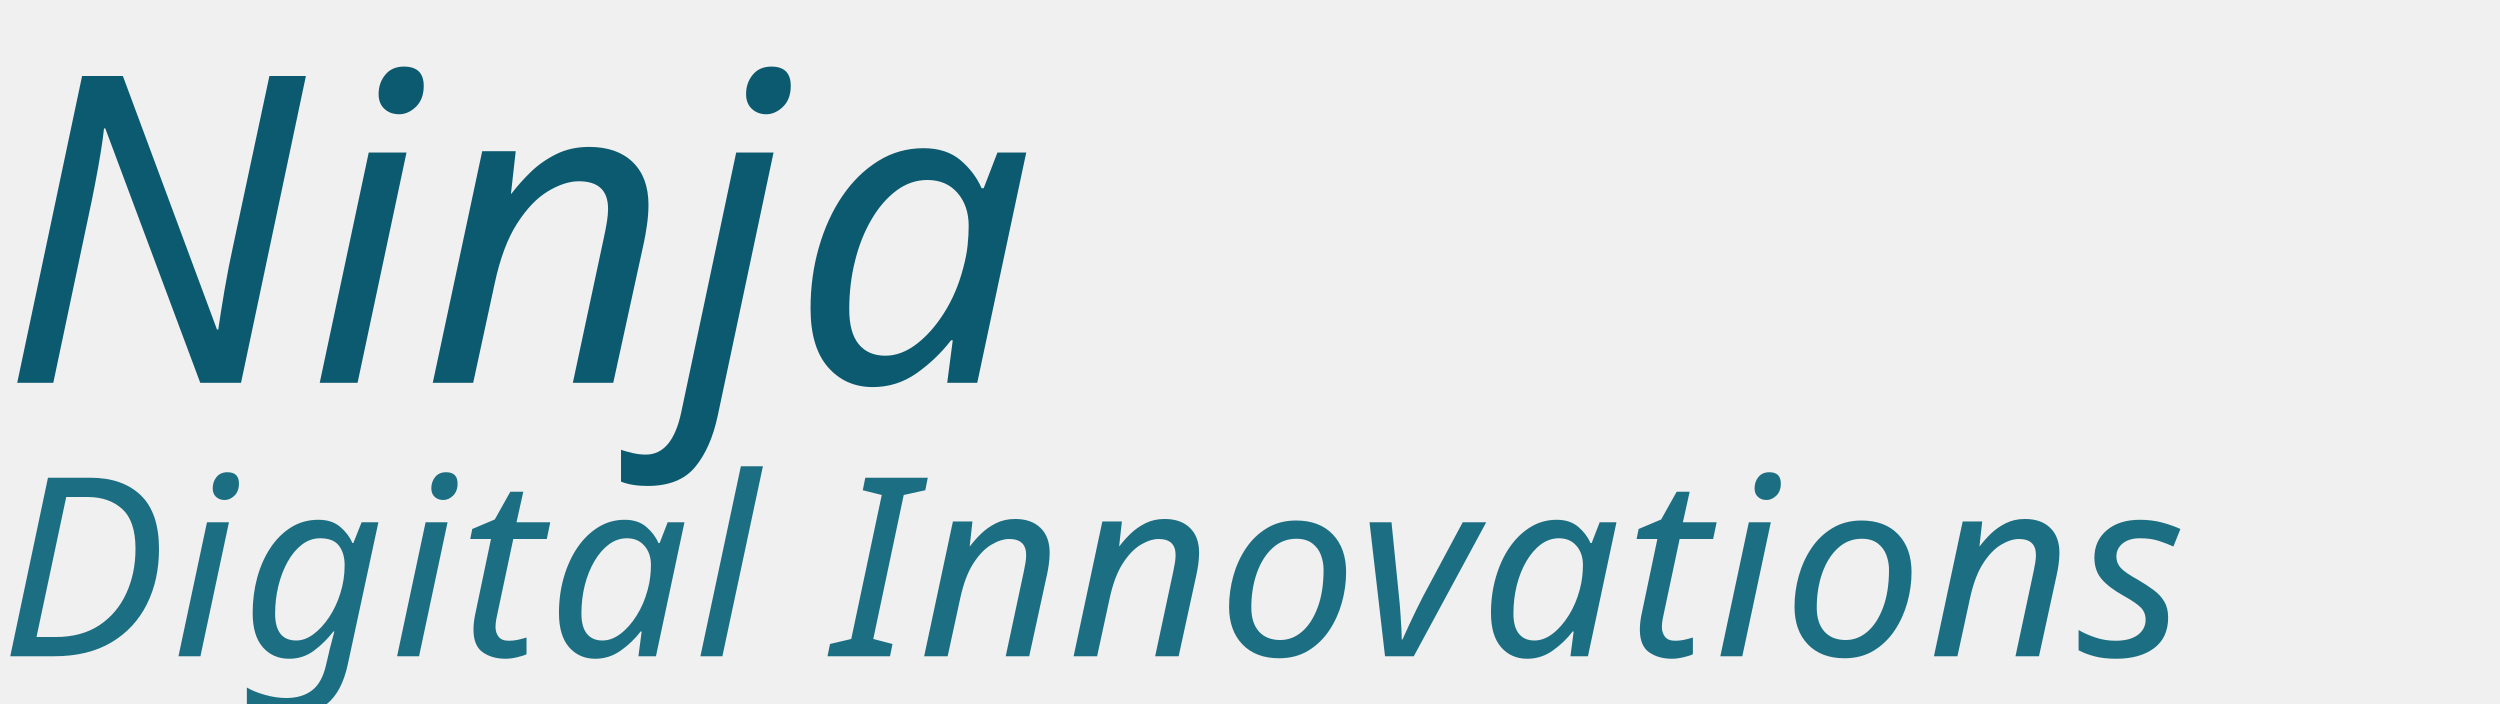
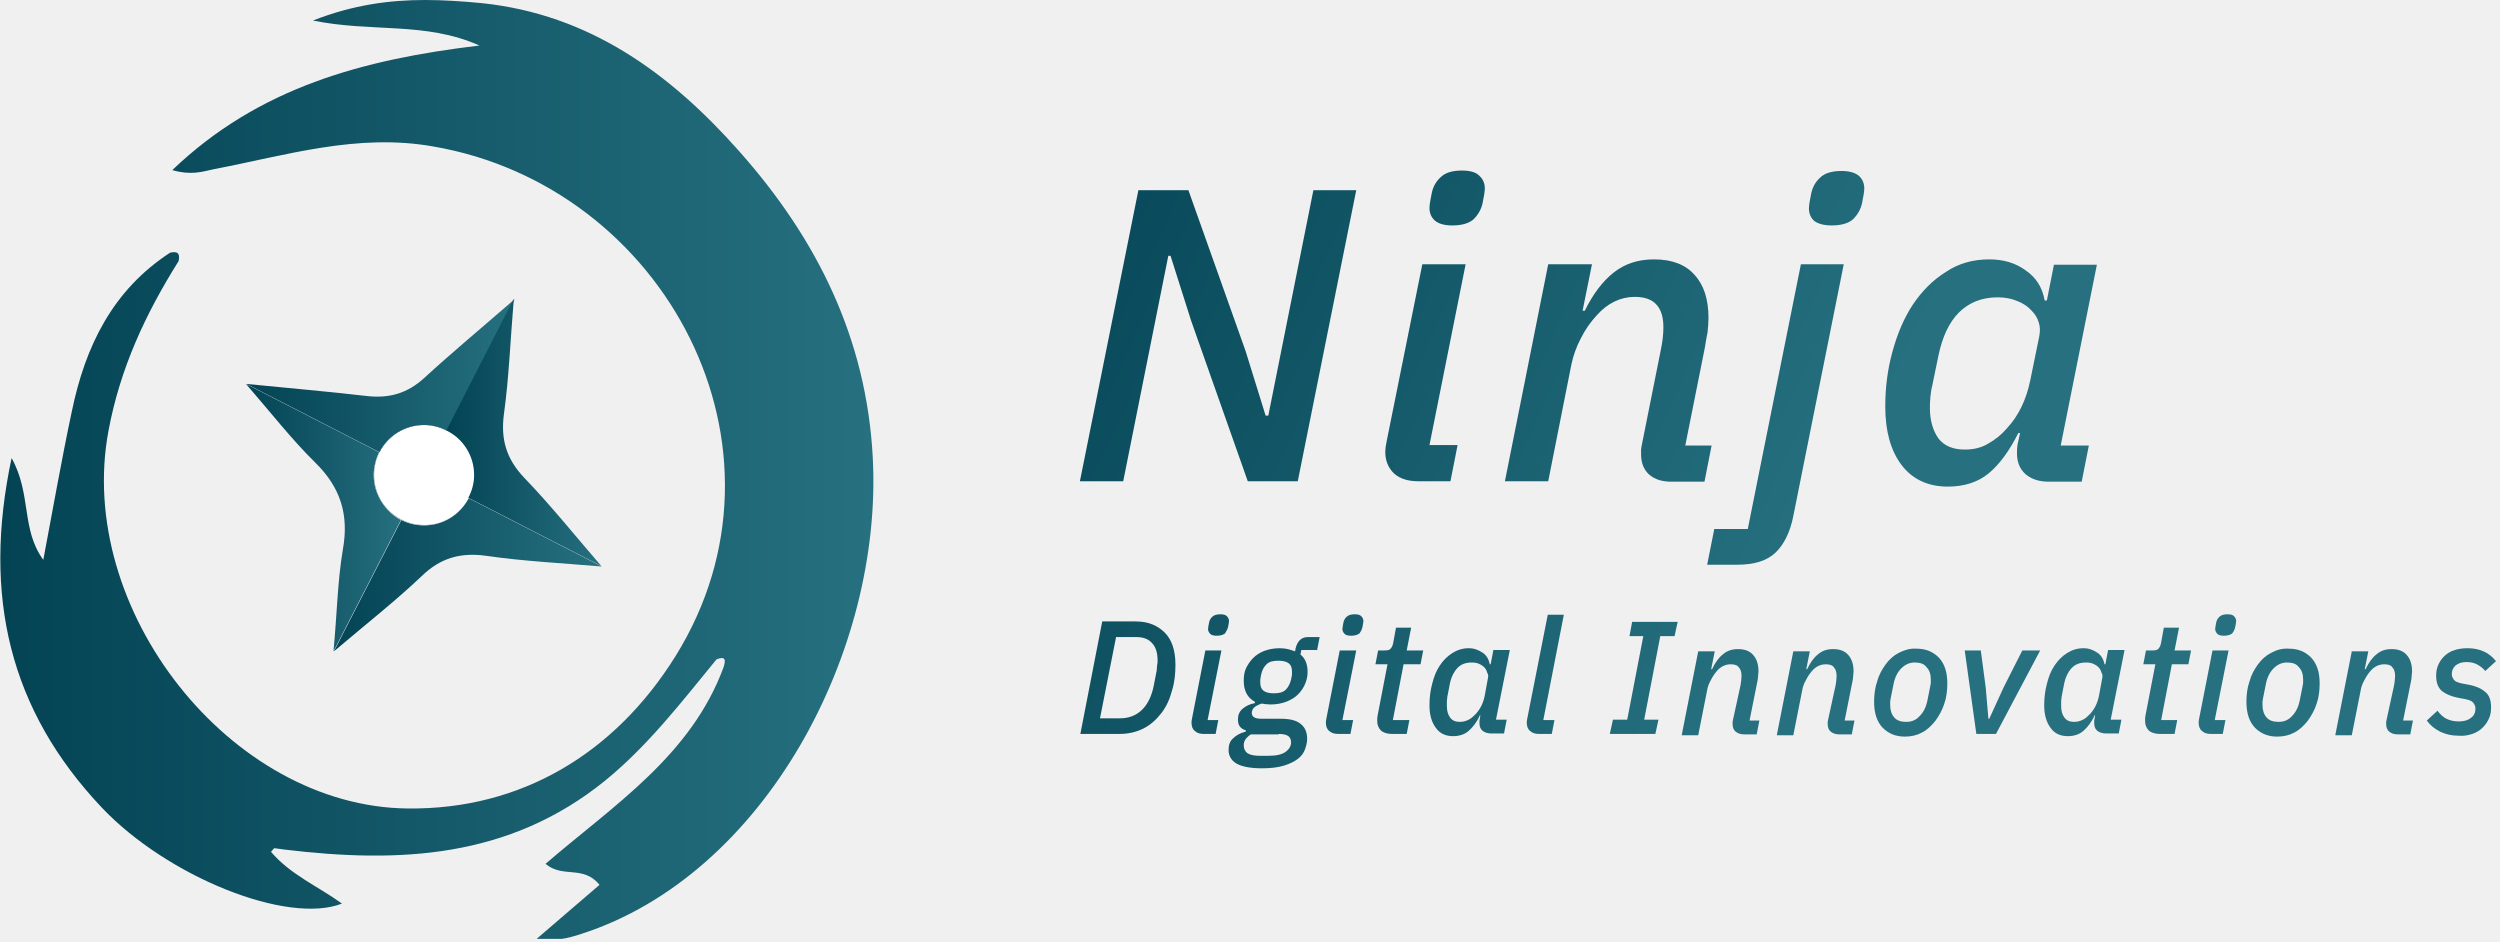
- <svg xmlns="http://www.w3.org/2000/svg" width="640" height="180" viewBox="0 0 640 180" fill="none">
-   <text x="0" y="98" fill="#0B5A70" font-family="'Avenir Next', 'Segoe UI', sans-serif" font-size="110" font-style="italic" font-weight="500" letter-spacing="1">
-     Ninja
-   </text>
-   <text x="0" y="168" fill="#1C6E82" font-family="'Avenir Next', 'Segoe UI', sans-serif" font-size="64" font-style="italic" font-weight="500" letter-spacing="1.2">
-     Digital Innovations
-   </text>
+ <svg xmlns="http://www.w3.org/2000/svg" width="560" height="211" viewBox="0 0 560 211" fill="none">
+   <g clip-path="url(#clip0_3_2)">
+     <path d="M195.5 102.5C194.1 75.8 183 53.5 165.6 33.9C150.1 16.4 132 3.2 107.9 0.7C103.7 0.3 99.5 0 95.2 0C87.2 0 79 1.1 70.1 4.6C83.3 7.3 95.3 4.8 107.4 10.2C81.3 13.3 57.9 19.6 38.6 38.1C42.7 39.3 45.2 38.5 47.9 37.9C64.1 34.8 80 29.8 97 32.8C149 41.7 180.3 100.4 151.3 147C137.7 168.8 116.7 181.4 91.3 181.1C51.6 180.7 16.8 136.5 24.3 96.5C26.9 82.5 32.6 70.3 40 58.5C40.4 56.8 39.8 56.2 38.1 56.6C25.2 65 19.1 77.6 16.1 92.1C13.8 102.9 11.9 113.8 9.7 125.4C4.7 118.6 7.1 110.7 2.6 102.6C-4 133.6 2.2 159.1 22.8 180.9C37.5 196.4 64.4 207.2 76.6 202.4C71.2 198.5 65 195.9 60.7 190.8C61.2 190.3 61.3 190 61.5 190C62.2 190.1 63 190.2 63.7 190.3C89.4 193.4 114 192.3 135.5 174.9C145.2 167 152.7 157.2 160.5 147.7C162.5 146.9 162.6 147.8 162.1 149.4C154.8 169.3 137.4 180.4 122.2 193.5C126.1 196.8 130.6 193.7 134.3 198.2C129.6 202.2 124.9 206.3 120.1 210.4C124.1 210.9 127.2 210.2 130.2 209.2C171.2 196 197.8 146 195.5 102.5Z" fill="url(#paint0_linear_3_2)" />
+     <path d="M95 117.6C101.186 117.6 106.2 112.586 106.2 106.4C106.2 100.214 101.186 95.2 95 95.2C88.814 95.2 83.8 100.214 83.8 106.4C83.8 112.586 88.814 117.6 95 117.6Z" fill="url(#paint1_linear_3_2)" />
+     <path d="M100.2 96.5C98.6 95.7 96.9 95.2 95 95.2C90.6 95.2 86.9 97.7 85 101.3C84.2 102.8 83.8 104.6 83.8 106.4C83.8 110.8 86.3 114.6 90 116.4C91.5 117.2 93.2 117.6 95.1 117.6C99.5 117.6 103.2 115.1 105.1 111.5C105.9 110 106.4 108.2 106.4 106.4C106.2 102.1 103.8 98.3 100.2 96.5Z" fill="white" />
+     <path d="M83.7 106.4C83.7 104.6 84.2 102.8 84.9 101.3L55.1 86C60.9 92.7 65.4 98.5 70.6 103.6C76.3 109.2 78.2 115.3 76.8 123.1C75.6 130.2 75.5 137.5 74.7 145.9L89.8 116.5C86.3 114.6 83.7 110.8 83.7 106.4Z" fill="url(#paint2_linear_3_2)" />
+     <path d="M95 95.2C96.9 95.2 98.6 95.7 100.2 96.5L115.3 67C107.7 73.6 101.2 79 95.1 84.6C91.3 88.1 87.2 89.3 82.1 88.7C73.6 87.7 65.1 87 55.2 86L85 101.3C86.8 97.7 90.6 95.2 95 95.2Z" fill="url(#paint3_linear_3_2)" />
+     <path d="M106.2 106.4C106.2 108.3 105.7 110 104.9 111.5L134.7 126.8C128.4 119.5 123.2 113 117.5 107.1C113.4 102.8 112.1 98.4 112.9 92.6C114 84.6 114.3 76.5 115.1 66.9L100 96.4C103.8 98.3 106.2 102.1 106.2 106.4Z" fill="url(#paint4_linear_3_2)" />
+     <path d="M105 111.6C103.1 115.2 99.4 117.7 95 117.7C93.2 117.7 91.5 117.3 89.9 116.5L74.8 145.9C82.1 139.7 88.5 134.7 94.4 129.1C98.6 125 103.1 123.7 108.9 124.5C117.1 125.7 125.4 126.1 134.8 126.9L105 111.6Z" fill="url(#paint5_linear_3_2)" />
+     <path d="M318.2 148.8L318.8 145.7H315.1L316.1 140.6H312.7L312.1 143.9C312 144.5 311.8 145 311.5 145.3C311.3 145.6 310.8 145.7 310.1 145.7H308.7L308.1 148.8H310.8L308.6 160.2C308.6 160.4 308.5 160.7 308.5 160.9C308.5 161.1 308.5 161.4 308.5 161.5C308.5 162.4 308.8 163.1 309.3 163.6C309.8 164.1 310.7 164.4 311.8 164.4H315.1L315.7 161.3H312L314.4 148.8H318.2Z" fill="url(#paint6_linear_3_2)" />
+     <path d="M300.1 145.7L297.1 161C297 161.4 297 161.7 297 161.9C297 162.6 297.2 163.3 297.7 163.7C298.2 164.2 298.9 164.4 299.8 164.4H302.5L303.1 161.3H300.7L303.8 145.7H300.1Z" fill="url(#paint7_linear_3_2)" />
+     <path d="M305.2 140.4C305.3 139.8 305.4 139.4 305.4 139.1C305.4 138.7 305.2 138.3 304.9 138C304.6 137.7 304.1 137.6 303.4 137.6C302.6 137.6 302 137.8 301.6 138.2C301.2 138.6 301 139 300.9 139.6C300.8 140.2 300.7 140.6 300.7 140.9C300.7 141.3 300.9 141.7 301.2 142C301.5 142.3 302 142.4 302.7 142.4C303.5 142.4 304.1 142.2 304.5 141.9C304.9 141.4 305.1 140.9 305.2 140.4Z" fill="url(#paint8_linear_3_2)" />
+     <path d="M445.6 161H445.4L444.8 154L443.7 145.7H440.1L442.7 164.4H447.1L457 145.7H453L448.8 154L445.6 161Z" fill="url(#paint9_linear_3_2)" />
+     <path d="M409.5 161.2C409.5 161.4 409.4 161.6 409.4 161.7V162.1C409.4 162.9 409.6 163.5 410.1 163.9C410.6 164.3 411.2 164.5 412 164.5H414.8L415.4 161.4H413.2L414.9 152.9C415 152.4 415.1 152 415.1 151.6C415.1 151.2 415.2 150.8 415.2 150.4C415.2 148.8 414.8 147.6 414 146.7C413.2 145.8 412.1 145.4 410.6 145.4C409.2 145.4 408.1 145.8 407.2 146.6C406.3 147.3 405.5 148.4 404.8 149.9H404.6L405.4 145.9H401.7L398 164.7H401.7L403.7 154.6C403.8 153.9 404.1 153.1 404.5 152.4C404.9 151.6 405.3 151 405.8 150.4C406.7 149.3 407.8 148.8 409 148.8C409.8 148.8 410.5 149 410.8 149.5C411.2 149.9 411.4 150.6 411.4 151.4C411.4 152 411.3 152.7 411.2 153.4L409.5 161.2Z" fill="url(#paint10_linear_3_2)" />
+     <path d="M388.2 161.2C388.2 161.4 388.1 161.6 388.1 161.7V162.1C388.1 162.9 388.3 163.5 388.8 163.9C389.3 164.3 389.9 164.5 390.7 164.5H393.5L394.1 161.4H391.9L393.6 152.9C393.7 152.4 393.8 152 393.8 151.6C393.8 151.2 393.9 150.8 393.9 150.4C393.9 148.8 393.5 147.6 392.7 146.7C391.9 145.8 390.8 145.4 389.3 145.4C387.9 145.4 386.8 145.8 385.9 146.6C385 147.3 384.2 148.4 383.5 149.9H383.3L384.1 145.9H380.4L376.7 164.7H380.4L382.4 154.6C382.5 153.9 382.8 153.1 383.2 152.4C383.6 151.6 384 151 384.5 150.4C385.4 149.3 386.5 148.8 387.7 148.8C388.5 148.8 389.2 149 389.5 149.5C389.9 149.9 390.1 150.6 390.1 151.4C390.1 152 390 152.7 389.9 153.4L388.2 161.2Z" fill="url(#paint11_linear_3_2)" />
+     <path d="M334.5 145.7L333.9 148.8H333.7C333.5 147.7 333 146.8 332.1 146.2C331.2 145.6 330.2 145.2 329 145.2C327.6 145.2 326.4 145.6 325.3 146.3C324.2 147 323.3 147.9 322.5 149.1C321.7 150.3 321.2 151.6 320.8 153.2C320.4 154.7 320.2 156.3 320.2 158C320.2 160.1 320.7 161.8 321.6 163C322.5 164.3 323.8 164.9 325.5 164.9C326.9 164.9 328.1 164.5 329 163.7C329.9 162.9 330.8 161.8 331.5 160.2H331.6L331.5 160.9C331.4 161.2 331.4 161.5 331.4 161.9C331.4 162.7 331.6 163.3 332.1 163.7C332.6 164.1 333.3 164.3 334.1 164.3H336.9L337.5 161.2H335.1L338.2 145.6H334.5V145.7ZM333.3 151.9L332.6 155.7C332.3 157.4 331.6 158.8 330.6 159.9C330.1 160.4 329.6 160.9 329 161.2C328.4 161.5 327.8 161.7 327 161.7C326 161.7 325.3 161.4 324.8 160.7C324.3 160 324.1 159.2 324.1 158.1C324.1 157.8 324.1 157.5 324.1 157.1C324.1 156.7 324.2 156.4 324.2 156.1L324.7 153.5C325 151.8 325.6 150.6 326.4 149.7C327.2 148.8 328.3 148.4 329.7 148.4C330.3 148.4 330.9 148.5 331.3 148.7C331.8 148.9 332.2 149.2 332.5 149.5C332.8 149.8 333 150.2 333.1 150.6C333.4 151.1 333.4 151.5 333.3 151.9Z" fill="url(#paint12_linear_3_2)" />
+     <path d="M425.4 146.2C424.2 146.8 423.2 147.7 422.4 148.8C421.6 149.9 420.9 151.1 420.5 152.6C420 154 419.8 155.6 419.8 157.2C419.8 159.7 420.4 161.6 421.7 163C423 164.3 424.6 165 426.7 165C428.1 165 429.4 164.7 430.5 164.1C431.7 163.5 432.6 162.6 433.5 161.5C434.3 160.4 435 159.2 435.5 157.7C436 156.3 436.2 154.7 436.2 153.1C436.2 150.6 435.6 148.7 434.3 147.3C433 146 431.4 145.3 429.3 145.3C427.9 145.2 426.6 145.6 425.4 146.2ZM432.5 152.2C432.5 152.5 432.5 152.7 432.5 153C432.5 153.2 432.4 153.5 432.4 153.6L431.8 156.6C431.5 158.3 430.9 159.5 430 160.4C429.2 161.3 428.2 161.7 427 161.7C425.8 161.7 424.9 161.4 424.3 160.7C423.7 160 423.4 159.1 423.4 157.9C423.4 157.6 423.4 157.4 423.4 157.2C423.4 157 423.5 156.7 423.5 156.5L424.1 153.5C424.4 151.8 425 150.6 425.9 149.7C426.8 148.8 427.8 148.4 428.9 148.4C430.1 148.4 431 148.7 431.5 149.4C432.2 150.1 432.5 151 432.5 152.2Z" fill="url(#paint13_linear_3_2)" />
+     <path d="M346.7 137.7L342.1 161C342 161.4 342 161.7 342 161.9C342 162.6 342.2 163.3 342.7 163.7C343.2 164.2 343.9 164.4 344.7 164.4H347.6L348.2 161.3H345.7L350.3 137.7H346.7Z" fill="url(#paint14_linear_3_2)" />
+     <path d="M375.1 142.5L375.8 139.3H365.6L365 142.5H368.1L364.5 161.2H361.3L360.6 164.4H370.8L371.5 161.2H368.3L371.9 142.5H375.1Z" fill="url(#paint15_linear_3_2)" />
+     <path d="M275.1 140.4C275.2 139.8 275.3 139.4 275.3 139.1C275.3 138.7 275.1 138.3 274.8 138C274.5 137.7 274 137.6 273.3 137.6C272.5 137.6 271.9 137.8 271.5 138.2C271.1 138.6 270.9 139 270.8 139.6C270.7 140.2 270.6 140.6 270.6 140.9C270.6 141.3 270.8 141.7 271.1 142C271.4 142.3 271.9 142.4 272.6 142.4C273.4 142.4 274 142.2 274.4 141.9C274.7 141.4 275 140.9 275.1 140.4Z" fill="url(#paint16_linear_3_2)" />
+     <path d="M256.1 163.2C257.7 162.4 259 161.2 260.1 159.8C261.2 158.4 262 156.7 262.5 154.8C263.1 152.9 263.3 151 263.3 148.9C263.3 145.7 262.5 143.3 260.9 141.7C259.3 140.1 257.2 139.2 254.4 139.2H246.9L242 164.4H250.8C252.7 164.4 254.5 164 256.1 163.2ZM250 142.7H254.5C256 142.7 257.2 143.1 258 144C258.9 144.9 259.3 146.2 259.3 148C259.3 148.3 259.3 148.6 259.2 149C259.2 149.4 259.1 149.8 259.1 150.2L258.4 153.8C257.9 156.1 257 157.9 255.7 159.1C254.4 160.3 252.8 160.9 250.9 160.9H246.4L250 142.7Z" fill="url(#paint17_linear_3_2)" />
+     <path d="M508.8 146.2C507.6 146.8 506.6 147.7 505.8 148.8C505 149.9 504.3 151.1 503.9 152.6C503.4 154 503.2 155.6 503.2 157.2C503.2 159.7 503.8 161.6 505.1 163C506.4 164.3 508 165 510.1 165C511.5 165 512.8 164.7 513.9 164.1C515.1 163.5 516 162.6 516.9 161.5C517.7 160.4 518.4 159.2 518.9 157.7C519.4 156.3 519.6 154.7 519.6 153.1C519.6 150.6 519 148.7 517.7 147.3C516.4 146 514.8 145.3 512.7 145.3C511.2 145.2 509.9 145.6 508.8 146.2ZM515.9 152.2C515.9 152.5 515.9 152.7 515.9 153C515.9 153.2 515.8 153.5 515.8 153.6L515.2 156.6C514.9 158.3 514.3 159.5 513.4 160.4C512.6 161.3 511.6 161.7 510.4 161.7C509.2 161.7 508.3 161.4 507.7 160.7C507.1 160 506.8 159.1 506.8 157.9C506.8 157.6 506.8 157.4 506.8 157.2C506.8 157 506.9 156.7 506.9 156.5L507.5 153.5C507.8 151.8 508.4 150.6 509.3 149.7C510.2 148.8 511.2 148.4 512.3 148.4C513.5 148.4 514.4 148.7 514.9 149.4C515.6 150.1 515.9 151 515.9 152.2Z" fill="url(#paint18_linear_3_2)" />
+     <path d="M495.6 145.7L492.6 161C492.5 161.4 492.5 161.7 492.5 161.9C492.5 162.6 492.7 163.3 493.2 163.7C493.7 164.2 494.4 164.4 495.2 164.4H497.9L498.5 161.3H496.1L499.2 145.7H495.6Z" fill="url(#paint19_linear_3_2)" />
+     <path d="M553.8 164.4C554.7 164.1 555.5 163.6 556.1 163C556.7 162.4 557.2 161.7 557.5 161C557.9 160.2 558 159.3 558 158.4C558 156.9 557.6 155.7 556.7 155C555.8 154.2 554.6 153.7 553.1 153.4L551.5 153.1C550.6 152.9 550 152.7 549.7 152.3C549.4 151.9 549.2 151.5 549.2 151C549.2 150.2 549.5 149.6 550 149.1C550.6 148.6 551.4 148.3 552.5 148.3C553.5 148.3 554.3 148.5 555 148.9C555.7 149.3 556.2 149.7 556.7 150.3L559.1 148.1C557.6 146.2 555.5 145.2 552.7 145.2C551.5 145.2 550.4 145.4 549.6 145.7C548.7 146 548 146.5 547.4 147.1C546.8 147.7 546.4 148.4 546.1 149.1C545.8 149.8 545.7 150.6 545.7 151.4C545.7 152.9 546.1 154 547 154.8C547.9 155.5 549.1 156 550.6 156.3L552.2 156.6C553.1 156.8 553.7 157 554 157.4C554.3 157.8 554.5 158.2 554.5 158.7C554.5 159.6 554.2 160.3 553.5 160.8C552.9 161.3 552 161.6 550.8 161.6C549.7 161.6 548.8 161.4 548 161C547.2 160.6 546.6 160 546 159.2L543.6 161.4C544.4 162.5 545.4 163.3 546.6 163.9C547.9 164.5 549.2 164.8 550.7 164.8C551.9 164.9 552.9 164.7 553.8 164.4Z" fill="url(#paint20_linear_3_2)" />
+     <path d="M295 145.8L295.6 142.7H293C291.5 142.7 290.6 143.6 290.2 145.3L290.1 145.9C289.6 145.7 289.1 145.6 288.5 145.4C288 145.3 287.4 145.2 286.7 145.2C285.4 145.2 284.3 145.4 283.2 145.8C282.2 146.2 281.4 146.7 280.7 147.4C280 148.1 279.5 148.9 279.1 149.7C278.7 150.6 278.6 151.5 278.6 152.5C278.6 154.7 279.4 156.3 281.1 157.2V157.5C279.9 157.7 279 158.2 278.3 158.8C277.6 159.4 277.3 160.2 277.3 161.1C277.3 161.7 277.4 162.3 277.7 162.7C278 163.1 278.4 163.4 279.1 163.6L279 163.9C277.8 164.2 276.9 164.7 276.2 165.4C275.5 166 275.2 166.9 275.2 168C275.2 169.3 275.8 170.3 276.9 171C278.1 171.7 280 172.1 282.7 172.1C284.7 172.1 286.3 171.9 287.6 171.5C288.9 171.1 289.9 170.6 290.7 170C291.5 169.4 292 168.7 292.3 167.9C292.6 167.1 292.8 166.3 292.8 165.5C292.8 164 292.3 162.9 291.4 162.2C290.5 161.4 289 161 286.9 161H282.6C281.1 161 280.4 160.6 280.4 159.7C280.4 159.2 280.6 158.8 281 158.4C281.4 158.1 282 157.8 282.6 157.6C283.2 157.7 283.9 157.8 284.6 157.8C285.9 157.8 287 157.6 288.1 157.2C289.1 156.8 290 156.3 290.7 155.6C291.4 154.9 291.9 154.2 292.3 153.3C292.7 152.4 292.9 151.5 292.9 150.5C292.9 148.8 292.4 147.5 291.3 146.6L291.5 145.6H295V145.8ZM286.4 164.4C287.5 164.4 288.2 164.6 288.6 164.9C289 165.2 289.2 165.7 289.2 166.3C289.2 167.1 288.8 167.8 288 168.4C287.2 169 285.9 169.3 284.1 169.3H282.2C280.9 169.3 280 169.1 279.4 168.7C278.9 168.3 278.6 167.7 278.6 167C278.6 166.5 278.7 166 279 165.6C279.3 165.2 279.7 164.8 280.2 164.5H286.4V164.4ZM289.4 151.1C289.4 151.3 289.3 151.7 289.2 152.2C289 153.1 288.6 153.9 288 154.5C287.4 155.1 286.5 155.3 285.3 155.3C284.3 155.3 283.5 155.1 283 154.7C282.5 154.3 282.3 153.7 282.3 152.9V152.3C282.3 152.1 282.4 151.7 282.5 151.1C282.7 150.1 283.1 149.4 283.7 148.8C284.3 148.2 285.2 148 286.4 148C287.4 148 288.2 148.2 288.7 148.6C289.2 149 289.4 149.6 289.4 150.4C289.4 150.6 289.4 150.8 289.4 151.1Z" fill="url(#paint21_linear_3_2)" />
+     <path d="M534.6 161.2C534.6 161.4 534.5 161.6 534.5 161.7V162.1C534.5 162.9 534.7 163.5 535.2 163.9C535.7 164.3 536.3 164.5 537.1 164.5H539.9L540.5 161.4H538.3L540 152.9C540.1 152.4 540.2 152 540.2 151.6C540.2 151.2 540.3 150.8 540.3 150.4C540.3 148.8 539.9 147.6 539.1 146.7C538.3 145.8 537.2 145.4 535.7 145.4C534.3 145.4 533.2 145.8 532.3 146.6C531.4 147.3 530.6 148.4 529.9 149.9H529.7L530.5 145.9H526.8L523.1 164.7H526.8L528.8 154.6C528.9 153.9 529.2 153.1 529.6 152.4C530 151.6 530.4 151 530.9 150.4C531.8 149.3 532.9 148.8 534.1 148.8C534.9 148.8 535.6 149 535.9 149.5C536.3 149.9 536.5 150.6 536.5 151.4C536.5 152 536.4 152.7 536.3 153.4L534.6 161.2Z" fill="url(#paint22_linear_3_2)" />
+     <path d="M500.7 140.4C500.8 139.8 500.9 139.4 500.9 139.1C500.9 138.7 500.7 138.3 500.4 138C500.1 137.7 499.6 137.6 498.9 137.6C498.1 137.6 497.5 137.8 497.1 138.2C496.7 138.6 496.5 139 496.4 139.6C496.3 140.2 496.2 140.6 496.2 140.9C496.2 141.3 496.4 141.7 496.7 142C497 142.3 497.5 142.4 498.2 142.4C499 142.4 499.6 142.2 500 141.9C500.4 141.4 500.6 140.9 500.7 140.4Z" fill="url(#paint23_linear_3_2)" />
+     <path d="M472.2 145.7L471.6 148.8H471.4C471.2 147.7 470.7 146.8 469.8 146.2C468.9 145.6 467.9 145.2 466.7 145.2C465.3 145.2 464.1 145.6 463 146.3C461.9 147 461 147.9 460.2 149.1C459.4 150.3 458.9 151.6 458.5 153.2C458.1 154.7 457.9 156.3 457.9 158C457.9 160.1 458.4 161.8 459.3 163C460.2 164.3 461.5 164.9 463.2 164.9C464.6 164.9 465.8 164.5 466.7 163.7C467.6 162.9 468.5 161.8 469.2 160.2H469.3L469.2 160.9C469.1 161.2 469.1 161.5 469.1 161.9C469.1 162.7 469.3 163.3 469.8 163.7C470.3 164.1 471 164.3 471.8 164.3H474.6L475.2 161.2H472.8L475.9 145.6H472.2V145.7ZM470.9 151.9L470.2 155.7C469.9 157.4 469.2 158.8 468.2 159.9C467.7 160.4 467.2 160.9 466.6 161.2C466 161.5 465.4 161.7 464.6 161.7C463.6 161.7 462.9 161.4 462.4 160.7C461.9 160 461.7 159.2 461.7 158.1C461.7 157.8 461.7 157.5 461.7 157.1C461.7 156.7 461.8 156.4 461.8 156.1L462.3 153.5C462.6 151.8 463.2 150.6 464 149.7C464.8 148.8 465.9 148.4 467.3 148.4C467.9 148.4 468.5 148.5 468.9 148.7C469.4 148.9 469.8 149.2 470.1 149.5C470.4 149.8 470.6 150.2 470.7 150.6C471 151.1 471 151.5 470.9 151.9Z" fill="url(#paint24_linear_3_2)" />
+     <path d="M490.2 148.8L490.8 145.7H487.1L488.1 140.6H484.7L484.1 143.9C484 144.5 483.8 145 483.5 145.3C483.3 145.6 482.8 145.7 482.1 145.7H480.7L480.1 148.8H482.8L480.6 160.2C480.6 160.4 480.5 160.7 480.5 160.9C480.5 161.1 480.5 161.4 480.5 161.5C480.5 162.4 480.8 163.1 481.3 163.6C481.8 164.1 482.7 164.4 483.8 164.4H487.1L487.7 161.3H484.1L486.5 148.8H490.2Z" fill="url(#paint25_linear_3_2)" />
+     <path d="M270 145.7L267 161C266.9 161.4 266.9 161.7 266.9 161.9C266.9 162.6 267.1 163.3 267.6 163.7C268.1 164.2 268.8 164.4 269.6 164.4H272.3L272.9 161.3H270.5L273.6 145.7H270Z" fill="url(#paint26_linear_3_2)" />
+     <path d="M403.4 59.2L391.5 118.5H384L382.4 126.5H389.1C393 126.5 395.8 125.6 397.7 123.8C399.6 122 401 119.2 401.7 115.6L413 59.2H403.4Z" fill="url(#paint27_linear_3_2)" />
+     <path d="M460.1 59.2L458.5 67.3H458C457.5 64.4 456.1 62.2 453.8 60.6C451.5 58.9 448.8 58.1 445.6 58.1C442 58.1 438.7 59 435.9 60.9C433 62.7 430.6 65.1 428.5 68.2C426.5 71.2 425 74.8 423.9 78.8C422.8 82.8 422.3 86.9 422.3 91.1C422.3 96.5 423.5 100.9 425.9 104.1C428.3 107.3 431.8 109 436.3 109C440 109 443.1 108 445.5 106C447.9 104 450.1 101 452.1 97H452.5L452.1 98.8C451.9 99.5 451.8 100.4 451.8 101.5C451.8 103.5 452.4 105 453.7 106.2C455 107.3 456.7 107.9 458.9 107.9H466.3L467.9 99.8H461.6L469.7 59.3H460.1V59.2ZM456.8 75.3L454.8 85.1C453.9 89.5 452.2 93.1 449.5 96C448.3 97.4 446.9 98.5 445.3 99.4C443.8 100.3 442.1 100.7 440.1 100.7C437.5 100.7 435.5 99.9 434.2 98.2C433 96.5 432.3 94.2 432.3 91.5C432.3 90.8 432.3 89.9 432.4 89C432.5 88.1 432.6 87.2 432.8 86.5L434.2 79.7C435.1 75.4 436.6 72.2 438.8 70C441 67.8 443.9 66.6 447.5 66.6C449.1 66.6 450.6 66.9 451.8 67.4C453.1 67.9 454.2 68.6 455 69.5C455.8 70.3 456.4 71.2 456.7 72.3C457 73.2 457 74.2 456.8 75.3Z" fill="url(#paint28_linear_3_2)" />
+     <path d="M317.7 107.8H324.9L326.5 99.7H320.2L328.3 59.2H318.6L310.6 98.9C310.4 99.8 310.3 100.6 310.3 101.2C310.3 103.1 310.9 104.7 312.2 106C313.5 107.2 315.3 107.8 317.7 107.8Z" fill="url(#paint29_linear_3_2)" />
+     <path d="M410.3 50.5C412.5 50.5 414.1 50 415.1 49.1C416.1 48.1 416.8 46.9 417.1 45.5C417.4 44 417.6 42.9 417.6 42.2C417.6 41.1 417.2 40.1 416.4 39.4C415.6 38.7 414.3 38.3 412.5 38.3C410.3 38.3 408.7 38.8 407.7 39.8C406.7 40.7 406 41.9 405.7 43.4C405.4 44.9 405.2 46 405.2 46.7C405.2 47.8 405.6 48.8 406.4 49.5C407.2 50.1 408.5 50.5 410.3 50.5Z" fill="url(#paint30_linear_3_2)" />
+     <path d="M251.6 107.8L261.7 57.3H262.2L266.8 71.8L279.5 107.8H290.7L303.8 42.6H294.2L284.1 93.1H283.5L279 78.6L266.2 42.6H255L241.9 107.8H251.6Z" fill="url(#paint31_linear_3_2)" />
+     <path d="M327.5 38.2C325.3 38.2 323.7 38.7 322.7 39.7C321.7 40.6 321 41.8 320.7 43.3C320.4 44.8 320.2 45.9 320.2 46.6C320.2 47.7 320.6 48.7 321.4 49.4C322.2 50.1 323.5 50.5 325.3 50.5C327.5 50.5 329.1 50 330.1 49.1C331.1 48.1 331.8 46.9 332.1 45.5C332.4 44 332.6 42.9 332.6 42.2C332.6 41.1 332.2 40.1 331.4 39.4C330.7 38.6 329.3 38.2 327.5 38.2Z" fill="url(#paint32_linear_3_2)" />
+     <path d="M346.8 59.2L337.1 107.8H346.8L352 81.6C352.4 79.7 353.1 77.7 354.1 75.8C355.1 73.8 356.3 72.1 357.7 70.6C360.1 67.9 363 66.5 366.2 66.5C368.4 66.5 370.1 67.1 371.1 68.3C372.1 69.4 372.6 71.1 372.6 73.3C372.6 74.9 372.4 76.6 372 78.5L367.8 99.5C367.7 100.1 367.6 100.5 367.6 100.8V101.7C367.6 103.7 368.2 105.2 369.4 106.3C370.7 107.4 372.3 107.9 374.4 107.9H381.8L383.4 99.8H377.5L381.9 77.8C382.1 76.5 382.3 75.4 382.5 74.4C382.6 73.3 382.7 72.3 382.7 71.2C382.7 67.1 381.7 63.9 379.6 61.6C377.6 59.3 374.6 58.1 370.5 58.1C366.9 58.1 363.9 59.1 361.4 61.1C359 63 356.8 65.9 355 69.6H354.5L356.6 59.2H346.8Z" fill="url(#paint33_linear_3_2)" />
+   </g>
+   <defs>
+     <linearGradient id="paint0_linear_3_2" x1="-4.8719e-07" y1="105.163" x2="195.649" y2="105.163" gradientUnits="userSpaceOnUse">
+       <stop stop-color="#034354" />
+       <stop offset="1" stop-color="#26707F" />
+     </linearGradient>
+     <linearGradient id="paint1_linear_3_2" x1="83.741" y1="106.425" x2="106.235" y2="106.425" gradientUnits="userSpaceOnUse">
+       <stop stop-color="#034354" />
+       <stop offset="1" stop-color="#26707F" />
+     </linearGradient>
+     <linearGradient id="paint2_linear_3_2" x1="55.145" y1="115.946" x2="89.925" y2="115.946" gradientUnits="userSpaceOnUse">
+       <stop stop-color="#034354" />
+       <stop offset="1" stop-color="#26707F" />
+     </linearGradient>
+     <linearGradient id="paint3_linear_3_2" x1="55.145" y1="84.13" x2="115.278" y2="84.13" gradientUnits="userSpaceOnUse">
+       <stop stop-color="#034354" />
+       <stop offset="1" stop-color="#26707F" />
+     </linearGradient>
+     <linearGradient id="paint4_linear_3_2" x1="100.174" y1="96.926" x2="134.831" y2="96.926" gradientUnits="userSpaceOnUse">
+       <stop stop-color="#034354" />
+       <stop offset="1" stop-color="#26707F" />
+     </linearGradient>
+     <linearGradient id="paint5_linear_3_2" x1="74.845" y1="128.732" x2="134.831" y2="128.732" gradientUnits="userSpaceOnUse">
+       <stop stop-color="#034354" />
+       <stop offset="1" stop-color="#26707F" />
+     </linearGradient>
+     <linearGradient id="paint6_linear_3_2" x1="191.221" y1="95.633" x2="380.221" y2="183.633" gradientUnits="userSpaceOnUse">
+       <stop stop-color="#034354" />
+       <stop offset="1" stop-color="#26707F" />
+     </linearGradient>
+     <linearGradient id="paint7_linear_3_2" x1="188.105" y1="102.326" x2="377.105" y2="190.326" gradientUnits="userSpaceOnUse">
+       <stop stop-color="#034354" />
+       <stop offset="1" stop-color="#26707F" />
+     </linearGradient>
+     <linearGradient id="paint8_linear_3_2" x1="194.192" y1="89.254" x2="383.191" y2="177.253" gradientUnits="userSpaceOnUse">
+       <stop stop-color="#034354" />
+       <stop offset="1" stop-color="#26707F" />
+     </linearGradient>
+     <linearGradient id="paint9_linear_3_2" x1="214.561" y1="45.505" x2="403.561" y2="133.505" gradientUnits="userSpaceOnUse">
+       <stop stop-color="#034354" />
+       <stop offset="1" stop-color="#26707F" />
+     </linearGradient>
+     <linearGradient id="paint10_linear_3_2" x1="206.634" y1="62.529" x2="395.634" y2="150.529" gradientUnits="userSpaceOnUse">
+       <stop stop-color="#034354" />
+       <stop offset="1" stop-color="#26707F" />
+     </linearGradient>
+     <linearGradient id="paint11_linear_3_2" x1="202.837" y1="70.684" x2="391.837" y2="158.684" gradientUnits="userSpaceOnUse">
+       <stop stop-color="#034354" />
+       <stop offset="1" stop-color="#26707F" />
+     </linearGradient>
+     <linearGradient id="paint12_linear_3_2" x1="193.354" y1="91.052" x2="382.354" y2="179.052" gradientUnits="userSpaceOnUse">
+       <stop stop-color="#034354" />
+       <stop offset="1" stop-color="#26707F" />
+     </linearGradient>
+     <linearGradient id="paint13_linear_3_2" x1="210.666" y1="53.87" x2="399.666" y2="141.87" gradientUnits="userSpaceOnUse">
+       <stop stop-color="#034354" />
+       <stop offset="1" stop-color="#26707F" />
+     </linearGradient>
+     <linearGradient id="paint14_linear_3_2" x1="197.784" y1="81.537" x2="386.784" y2="169.537" gradientUnits="userSpaceOnUse">
+       <stop stop-color="#034354" />
+       <stop offset="1" stop-color="#26707F" />
+     </linearGradient>
+     <linearGradient id="paint15_linear_3_2" x1="201.245" y1="74.103" x2="390.245" y2="162.103" gradientUnits="userSpaceOnUse">
+       <stop stop-color="#034354" />
+       <stop offset="1" stop-color="#26707F" />
+     </linearGradient>
+     <linearGradient id="paint16_linear_3_2" x1="188.823" y1="100.785" x2="377.822" y2="188.784" gradientUnits="userSpaceOnUse">
+       <stop stop-color="#034354" />
+       <stop offset="1" stop-color="#26707F" />
+     </linearGradient>
+     <linearGradient id="paint17_linear_3_2" x1="180.074" y1="119.573" x2="369.074" y2="207.573" gradientUnits="userSpaceOnUse">
+       <stop stop-color="#034354" />
+       <stop offset="1" stop-color="#26707F" />
+     </linearGradient>
+     <linearGradient id="paint18_linear_3_2" x1="225.515" y1="21.98" x2="414.515" y2="109.98" gradientUnits="userSpaceOnUse">
+       <stop stop-color="#034354" />
+       <stop offset="1" stop-color="#26707F" />
+     </linearGradient>
+     <linearGradient id="paint19_linear_3_2" x1="222.936" y1="27.517" x2="411.936" y2="115.517" gradientUnits="userSpaceOnUse">
+       <stop stop-color="#034354" />
+       <stop offset="1" stop-color="#26707F" />
+     </linearGradient>
+     <linearGradient id="paint20_linear_3_2" x1="232.726" y1="6.49" x2="421.726" y2="94.49" gradientUnits="userSpaceOnUse">
+       <stop stop-color="#034354" />
+       <stop offset="1" stop-color="#26707F" />
+     </linearGradient>
+     <linearGradient id="paint21_linear_3_2" x1="184.743" y1="109.546" x2="373.743" y2="197.546" gradientUnits="userSpaceOnUse">
+       <stop stop-color="#034354" />
+       <stop offset="1" stop-color="#26707F" />
+     </linearGradient>
+     <linearGradient id="paint22_linear_3_2" x1="228.916" y1="14.673" x2="417.916" y2="102.673" gradientUnits="userSpaceOnUse">
+       <stop stop-color="#034354" />
+       <stop offset="1" stop-color="#26707F" />
+     </linearGradient>
+     <linearGradient id="paint23_linear_3_2" x1="229.024" y1="14.445" x2="418.023" y2="102.445" gradientUnits="userSpaceOnUse">
+       <stop stop-color="#034354" />
+       <stop offset="1" stop-color="#26707F" />
+     </linearGradient>
+     <linearGradient id="paint24_linear_3_2" x1="217.872" y1="38.394" x2="406.872" y2="126.394" gradientUnits="userSpaceOnUse">
+       <stop stop-color="#034354" />
+       <stop offset="1" stop-color="#26707F" />
+     </linearGradient>
+     <linearGradient id="paint25_linear_3_2" x1="221.87" y1="29.807" x2="410.87" y2="117.807" gradientUnits="userSpaceOnUse">
+       <stop stop-color="#034354" />
+       <stop offset="1" stop-color="#26707F" />
+     </linearGradient>
+     <linearGradient id="paint26_linear_3_2" x1="182.736" y1="113.857" x2="371.736" y2="201.857" gradientUnits="userSpaceOnUse">
+       <stop stop-color="#034354" />
+       <stop offset="1" stop-color="#26707F" />
+     </linearGradient>
+     <linearGradient id="paint27_linear_3_2" x1="229.09" y1="14.3" x2="418.09" y2="102.301" gradientUnits="userSpaceOnUse">
+       <stop stop-color="#034354" />
+       <stop offset="1" stop-color="#26707F" />
+     </linearGradient>
+     <linearGradient id="paint28_linear_3_2" x1="241.998" y1="-13.423" x2="430.998" y2="74.577" gradientUnits="userSpaceOnUse">
+       <stop stop-color="#034354" />
+       <stop offset="1" stop-color="#26707F" />
+     </linearGradient>
+     <linearGradient id="paint29_linear_3_2" x1="219.139" y1="35.673" x2="408.139" y2="123.673" gradientUnits="userSpaceOnUse">
+       <stop stop-color="#034354" />
+       <stop offset="1" stop-color="#26707F" />
+     </linearGradient>
+     <linearGradient id="paint30_linear_3_2" x1="250.048" y1="-30.712" x2="439.048" y2="57.288" gradientUnits="userSpaceOnUse">
+       <stop stop-color="#034354" />
+       <stop offset="1" stop-color="#26707F" />
+     </linearGradient>
+     <linearGradient id="paint31_linear_3_2" x1="213.585" y1="47.6" x2="402.585" y2="135.6" gradientUnits="userSpaceOnUse">
+       <stop stop-color="#034354" />
+       <stop offset="1" stop-color="#26707F" />
+     </linearGradient>
+     <linearGradient id="paint32_linear_3_2" x1="234.938" y1="1.74" x2="423.938" y2="89.74" gradientUnits="userSpaceOnUse">
+       <stop stop-color="#034354" />
+       <stop offset="1" stop-color="#26707F" />
+     </linearGradient>
+     <linearGradient id="paint33_linear_3_2" x1="225.346" y1="22.342" x2="414.346" y2="110.342" gradientUnits="userSpaceOnUse">
+       <stop stop-color="#034354" />
+       <stop offset="1" stop-color="#26707F" />
+     </linearGradient>
+     <clipPath id="clip0_3_2">
+       <rect width="559.3" height="210.3" fill="white" />
+     </clipPath>
+   </defs>
</svg>
